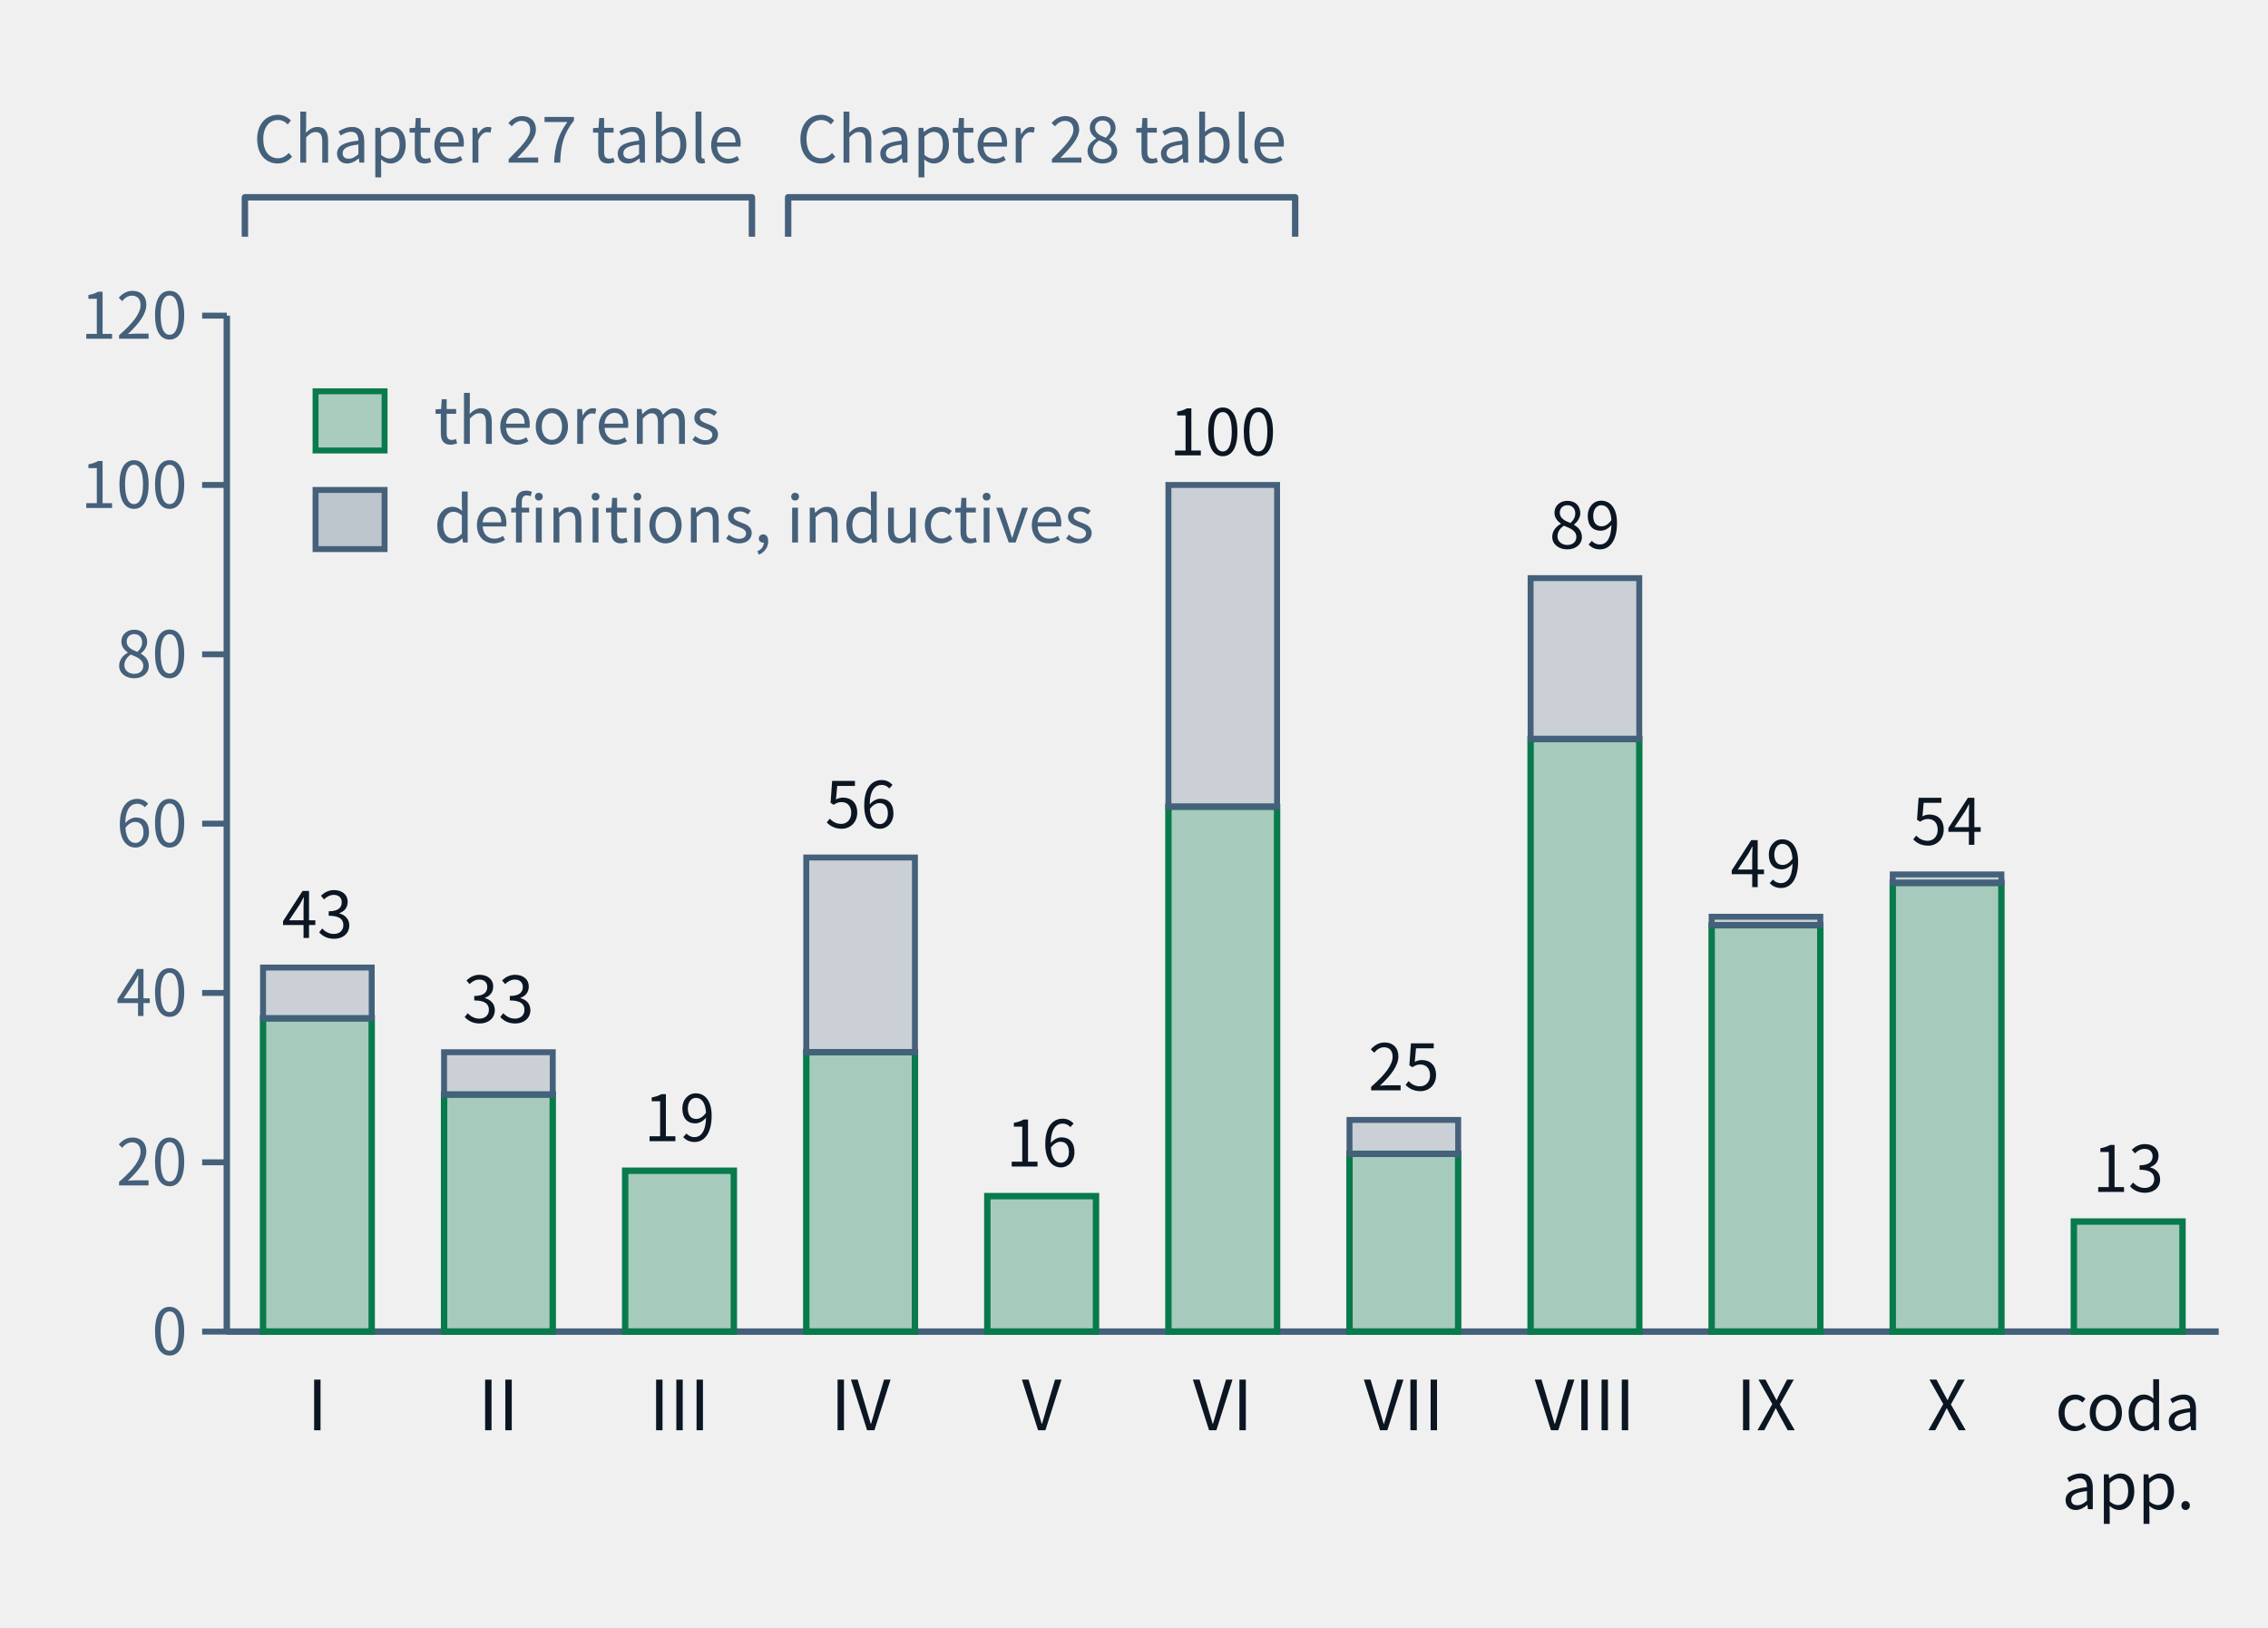
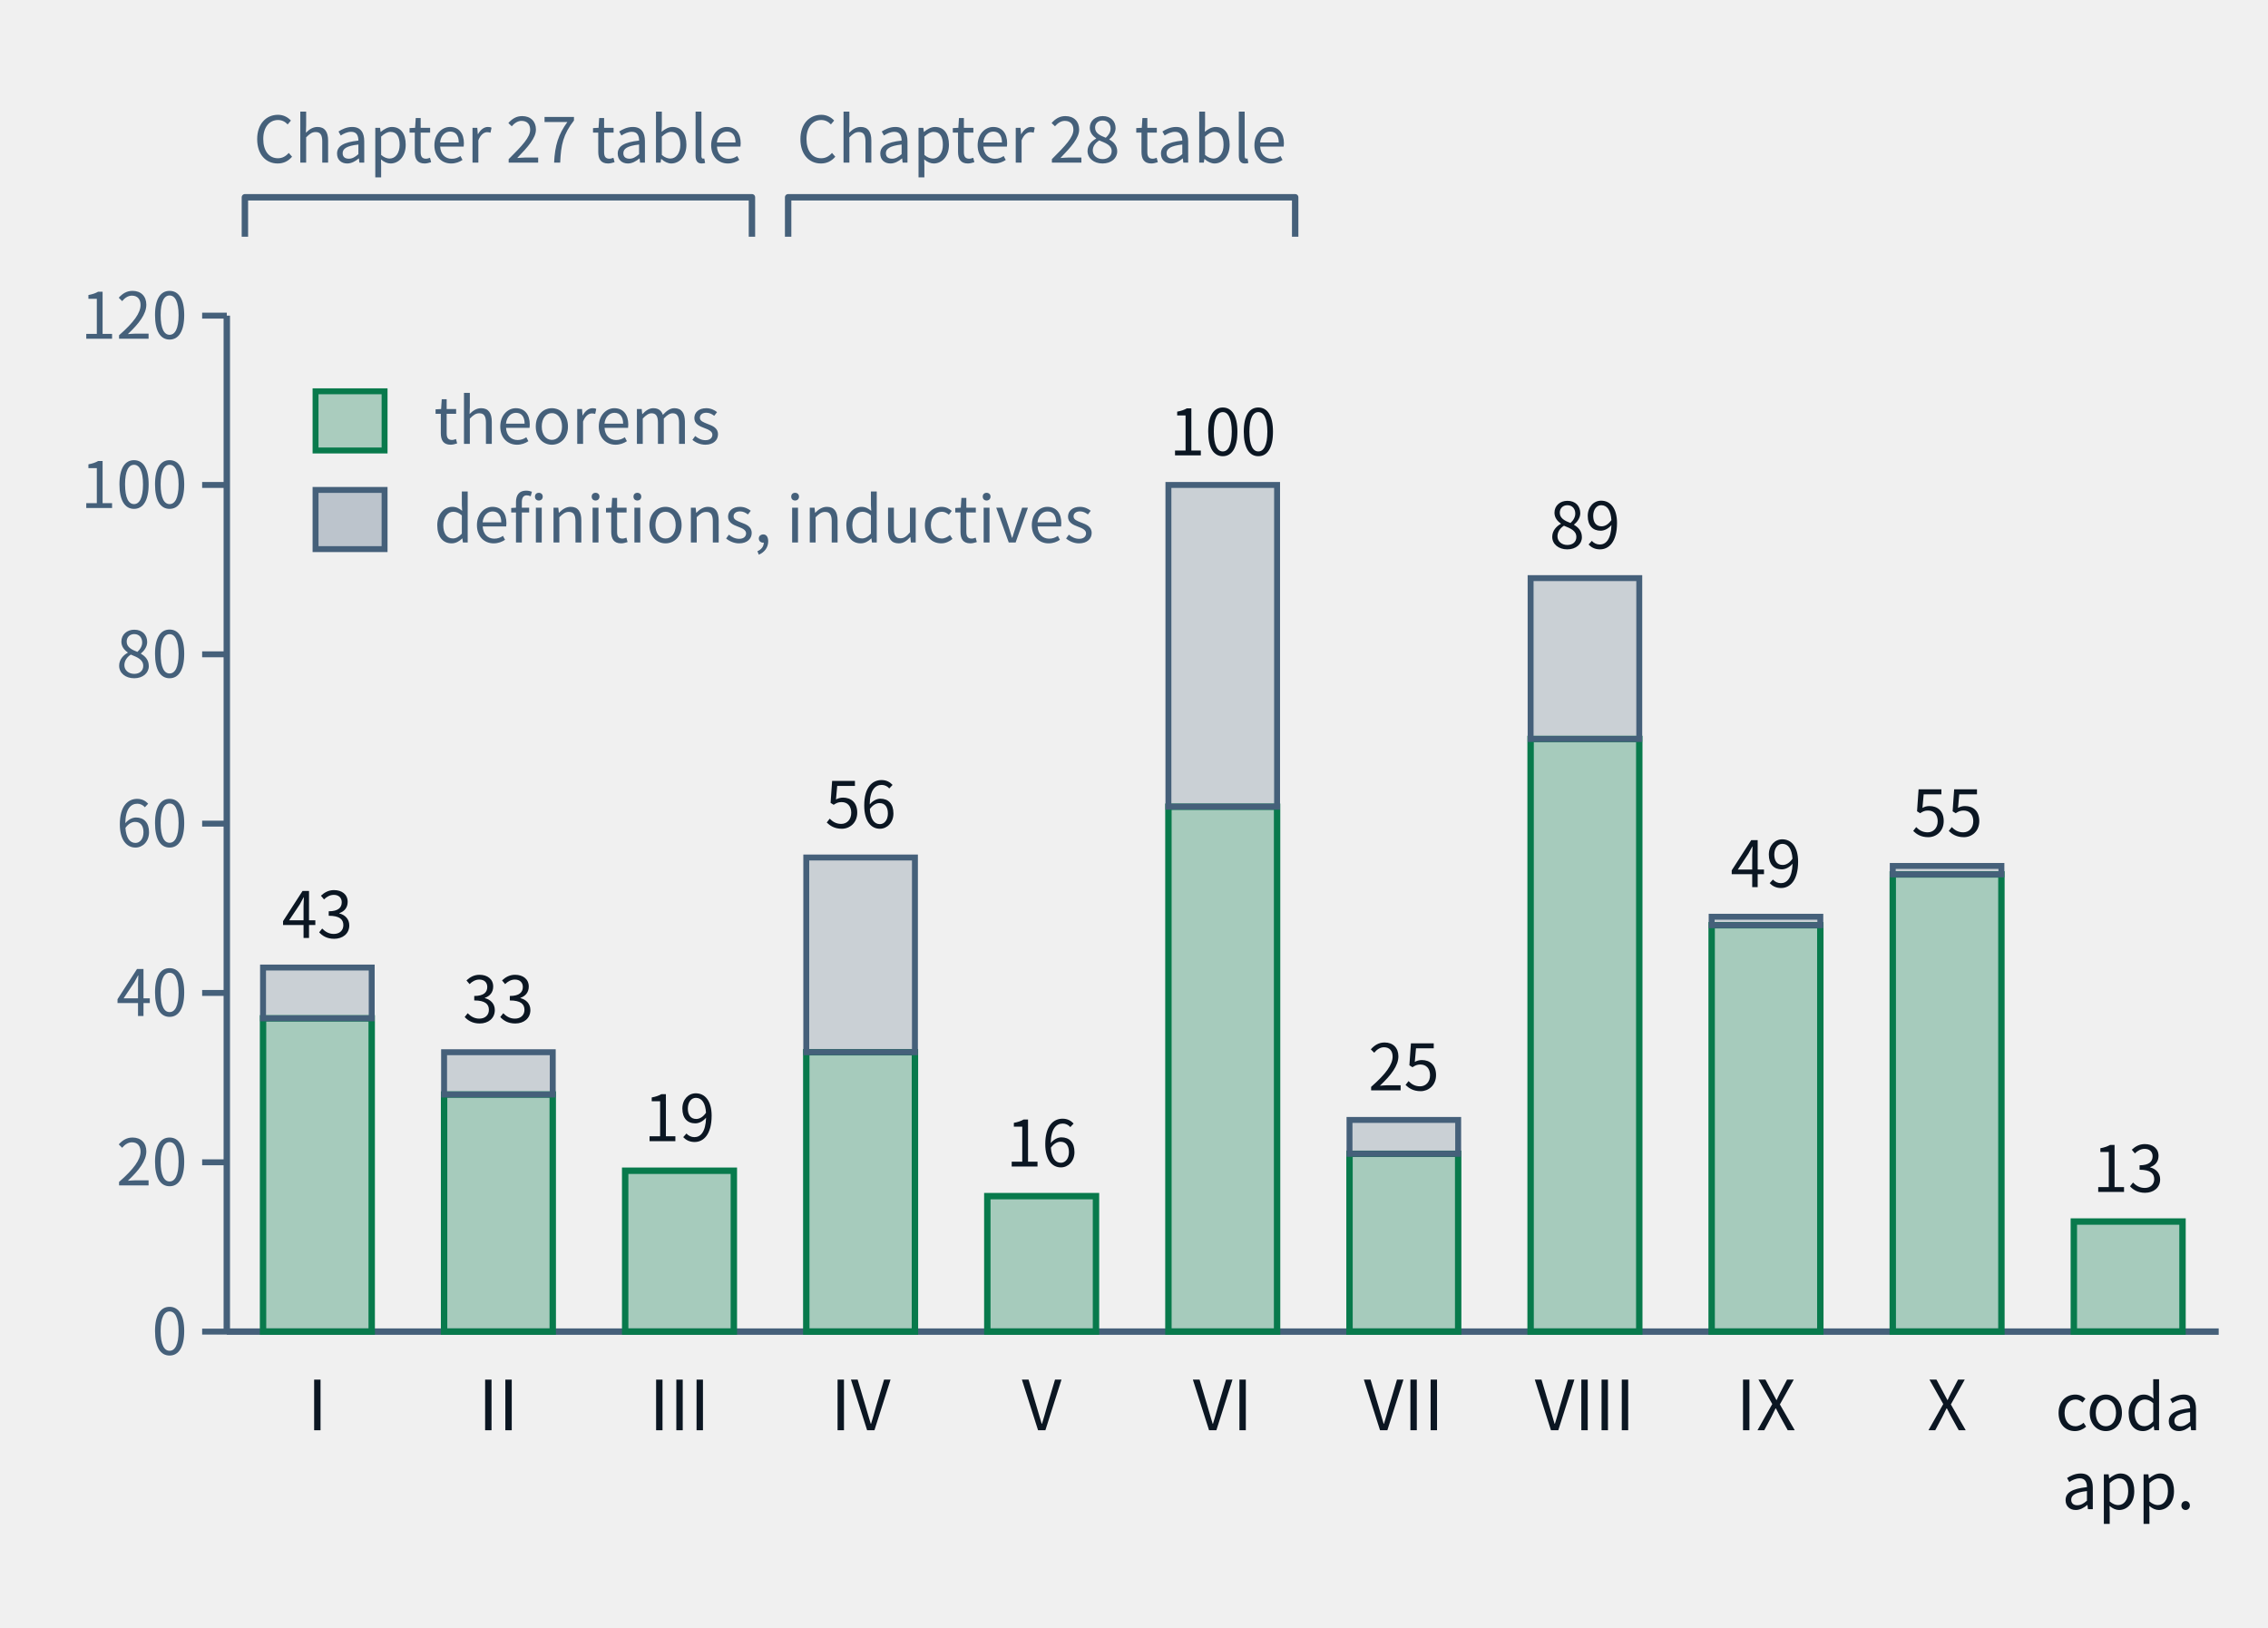
- <svg xmlns="http://www.w3.org/2000/svg" class="tr-fig" data-tr-fig="ch28-declaration-parts" data-lang="en" viewBox="0 0 460 330" width="460" height="330" font-family="'Noto Sans SC', 'Noto Sans CJK SC', 'Source Sans 3', 'PingFang SC', 'Microsoft YaHei', system-ui, sans-serif" role="img" aria-label="A bar chart. Along the bottom are Parts I to X and 'coda and appendices'; each bar is the number of distinct declarations the chapters of that part cite with lean=, green below for declarations of kind theorem in the lock, grey above for definitions and inductive types. I: 37 theorems, 6 other; II: 28 theorems, 5 other; III: 19 theorems, 0 other; IV: 33 theorems, 23 other; V: 16 theorems, 0 other; VI: 62 theorems, 38 other; VII: 21 theorems, 4 other; VIII: 70 theorems, 19 other; IX: 48 theorems, 1 other; X: 53 theorems, 1 other; coda and appendices: 13 theorems, 0 other. Two braces above the bars mark Parts I–III as the Chapter 27 audit table and Parts IV–VI as the Chapter 28 audit table.">
+ <svg xmlns="http://www.w3.org/2000/svg" class="tr-fig" data-tr-fig="ch28-declaration-parts" data-lang="en" viewBox="0 0 460 330" width="460" height="330" font-family="'Noto Sans SC', 'Noto Sans CJK SC', 'Source Sans 3', 'PingFang SC', 'Microsoft YaHei', system-ui, sans-serif" role="img" aria-label="A bar chart. Along the bottom are Parts I to X and 'coda and appendices'; each bar is the number of distinct declarations the chapters of that part cite with lean=, green below for declarations of kind theorem in the lock, grey above for definitions and inductive types. I: 37 theorems, 6 other; II: 28 theorems, 5 other; III: 19 theorems, 0 other; IV: 33 theorems, 23 other; V: 16 theorems, 0 other; VI: 62 theorems, 38 other; VII: 21 theorems, 4 other; VIII: 70 theorems, 19 other; IX: 48 theorems, 1 other; X: 54 theorems, 1 other; coda and appendices: 13 theorems, 0 other. Two braces above the bars mark Parts I–III as the Chapter 27 audit table and Parts IV–VI as the Chapter 28 audit table.">
  <style>.ts-ink{stroke:#0b1622}.tf-ink{fill:#0b1622}.ts-dim{stroke:#45607a}.tf-dim{fill:#45607a}.ts-faint{stroke:#9db3c4}.tf-faint{fill:#9db3c4}.ts-edge{stroke:#b9d0dd}.tf-edge{fill:#b9d0dd}.ts-hot{stroke:#5f9bb5}.tf-hot{fill:#5f9bb5}.ts-bg{stroke:#ffffff}.tf-bg{fill:#ffffff}.ts-panel{stroke:#eef5f9}.tf-panel{fill:#eef5f9}.ts-sheet{stroke:#f7fbfd}.tf-sheet{fill:#f7fbfd}.ts-cyan{stroke:#007c8a}.tf-cyan{fill:#007c8a}.ts-magenta{stroke:#b0128f}.tf-magenta{fill:#b0128f}.ts-amber{stroke:#946200}.tf-amber{fill:#946200}.ts-violet{stroke:#5a45c8}.tf-violet{fill:#5a45c8}.ts-ok{stroke:#087a4c}.tf-ok{fill:#087a4c}.ts-warn{stroke:#c21f3a}.tf-warn{fill:#c21f3a}.ts-blue{stroke:#1d5fd0}.tf-blue{fill:#1d5fd0}.ts-orange{stroke:#b85410}.tf-orange{fill:#b85410}.ts-sigma{stroke:#28405a}.tf-sigma{fill:#28405a}@media (prefers-color-scheme:dark){.ts-ink{stroke:#d4efff}.tf-ink{fill:#d4efff}.ts-dim{stroke:#6f8ea5}.tf-dim{fill:#6f8ea5}.ts-faint{stroke:#34506a}.tf-faint{fill:#34506a}.ts-edge{stroke:#143049}.tf-edge{fill:#143049}.ts-hot{stroke:#1f5d7c}.tf-hot{fill:#1f5d7c}.ts-bg{stroke:#03060c}.tf-bg{fill:#03060c}.ts-panel{stroke:#07101b}.tf-panel{fill:#07101b}.ts-sheet{stroke:#050c16}.tf-sheet{fill:#050c16}.ts-cyan{stroke:#19f0ff}.tf-cyan{fill:#19f0ff}.ts-magenta{stroke:#ff2fd0}.tf-magenta{fill:#ff2fd0}.ts-amber{stroke:#ffc83d}.tf-amber{fill:#ffc83d}.ts-violet{stroke:#9d8cff}.tf-violet{fill:#9d8cff}.ts-ok{stroke:#46ffb2}.tf-ok{fill:#46ffb2}.ts-warn{stroke:#ff5064}.tf-warn{fill:#ff5064}.ts-blue{stroke:#2a7bff}.tf-blue{fill:#2a7bff}.ts-orange{stroke:#ff8a3c}.tf-orange{fill:#ff8a3c}.ts-sigma{stroke:#cfe3ff}.tf-sigma{fill:#cfe3ff}}</style>
  <line x1="46" y1="64" x2="46" y2="270" class="ts-dim" stroke-width="1.3" fill="none" />
  <line x1="41" y1="270" x2="46" y2="270" class="ts-dim" stroke-width="1.2" fill="none" />
  <text class="tf-dim" x="38" y="274.68" font-size="13" text-anchor="end">0</text>
  <line x1="41" y1="235.67" x2="46" y2="235.67" class="ts-dim" stroke-width="1.2" fill="none" />
  <text class="tf-dim" x="38" y="240.35" font-size="13" text-anchor="end">20</text>
  <line x1="41" y1="201.33" x2="46" y2="201.33" class="ts-dim" stroke-width="1.2" fill="none" />
  <text class="tf-dim" x="38" y="206.01" font-size="13" text-anchor="end">40</text>
  <line x1="41" y1="167" x2="46" y2="167" class="ts-dim" stroke-width="1.2" fill="none" />
  <text class="tf-dim" x="38" y="171.68" font-size="13" text-anchor="end">60</text>
  <line x1="41" y1="132.67" x2="46" y2="132.67" class="ts-dim" stroke-width="1.2" fill="none" />
  <text class="tf-dim" x="38" y="137.35" font-size="13" text-anchor="end">80</text>
  <line x1="41" y1="98.33" x2="46" y2="98.33" class="ts-dim" stroke-width="1.2" fill="none" />
  <text class="tf-dim" x="38" y="103.01" font-size="13" text-anchor="end">100</text>
  <line x1="41" y1="64" x2="46" y2="64" class="ts-dim" stroke-width="1.2" fill="none" />
  <text class="tf-dim" x="38" y="68.68" font-size="13" text-anchor="end">120</text>
  <line x1="46" y1="270" x2="450" y2="270" class="ts-dim" stroke-width="1.3" fill="none" />
  <rect x="53.35" y="206.48" width="22.04" height="63.52" class="ts-ok tf-ok" stroke-width="1.3" fill-opacity="0.32" />
  <rect x="53.35" y="196.18" width="22.04" height="10.3" class="ts-dim tf-dim" stroke-width="1.2" fill-opacity="0.22" />
  <text class="tf-ink" x="64.36" y="190.18" font-size="13" text-anchor="middle">43</text>
  <text class="tf-ink" x="64.36" y="290" font-size="14" text-anchor="middle">I</text>
  <rect x="90.07" y="221.93" width="22.04" height="48.07" class="ts-ok tf-ok" stroke-width="1.3" fill-opacity="0.32" />
  <rect x="90.07" y="213.35" width="22.04" height="8.58" class="ts-dim tf-dim" stroke-width="1.2" fill-opacity="0.22" />
  <text class="tf-ink" x="101.09" y="207.35" font-size="13" text-anchor="middle">33</text>
  <text class="tf-ink" x="101.09" y="290" font-size="14" text-anchor="middle">II</text>
  <rect x="126.8" y="237.38" width="22.04" height="32.62" class="ts-ok tf-ok" stroke-width="1.3" fill-opacity="0.32" />
  <text class="tf-ink" x="137.82" y="231.38" font-size="13" text-anchor="middle">19</text>
  <text class="tf-ink" x="137.82" y="290" font-size="14" text-anchor="middle">III</text>
  <rect x="163.53" y="213.35" width="22.04" height="56.65" class="ts-ok tf-ok" stroke-width="1.3" fill-opacity="0.32" />
  <rect x="163.53" y="173.87" width="22.04" height="39.48" class="ts-dim tf-dim" stroke-width="1.2" fill-opacity="0.22" />
  <text class="tf-ink" x="174.55" y="167.87" font-size="13" text-anchor="middle">56</text>
  <text class="tf-ink" x="174.55" y="290" font-size="14" text-anchor="middle">IV</text>
  <rect x="200.25" y="242.53" width="22.04" height="27.47" class="ts-ok tf-ok" stroke-width="1.3" fill-opacity="0.32" />
  <text class="tf-ink" x="211.27" y="236.53" font-size="13" text-anchor="middle">16</text>
  <text class="tf-ink" x="211.27" y="290" font-size="14" text-anchor="middle">V</text>
  <rect x="236.98" y="163.57" width="22.04" height="106.43" class="ts-ok tf-ok" stroke-width="1.3" fill-opacity="0.32" />
  <rect x="236.98" y="98.33" width="22.04" height="65.23" class="ts-dim tf-dim" stroke-width="1.2" fill-opacity="0.22" />
  <text class="tf-ink" x="248" y="92.33" font-size="13" text-anchor="middle">100</text>
  <text class="tf-ink" x="248" y="290" font-size="14" text-anchor="middle">VI</text>
  <rect x="273.71" y="233.95" width="22.04" height="36.05" class="ts-ok tf-ok" stroke-width="1.3" fill-opacity="0.32" />
  <rect x="273.71" y="227.08" width="22.04" height="6.87" class="ts-dim tf-dim" stroke-width="1.2" fill-opacity="0.22" />
  <text class="tf-ink" x="284.73" y="221.08" font-size="13" text-anchor="middle">25</text>
  <text class="tf-ink" x="284.73" y="290" font-size="14" text-anchor="middle">VII</text>
  <rect x="310.44" y="149.83" width="22.04" height="120.17" class="ts-ok tf-ok" stroke-width="1.3" fill-opacity="0.32" />
  <rect x="310.44" y="117.22" width="22.04" height="32.62" class="ts-dim tf-dim" stroke-width="1.2" fill-opacity="0.22" />
  <text class="tf-ink" x="321.45" y="111.22" font-size="13" text-anchor="middle">89</text>
  <text class="tf-ink" x="321.45" y="290" font-size="14" text-anchor="middle">VIII</text>
  <rect x="347.16" y="187.6" width="22.04" height="82.4" class="ts-ok tf-ok" stroke-width="1.3" fill-opacity="0.32" />
  <rect x="347.16" y="185.88" width="22.04" height="1.72" class="ts-dim tf-dim" stroke-width="1.2" fill-opacity="0.22" />
  <text class="tf-ink" x="358.18" y="179.88" font-size="13" text-anchor="middle">49</text>
  <text class="tf-ink" x="358.18" y="290" font-size="14" text-anchor="middle">IX</text>
-   <rect x="383.89" y="179.02" width="22.04" height="90.98" class="ts-ok tf-ok" stroke-width="1.3" fill-opacity="0.32" />
-   <rect x="383.89" y="177.3" width="22.04" height="1.72" class="ts-dim tf-dim" stroke-width="1.2" fill-opacity="0.22" />
-   <text class="tf-ink" x="394.91" y="171.3" font-size="13" text-anchor="middle">54</text>
+   <rect x="383.89" y="177.3" width="22.04" height="92.7" class="ts-ok tf-ok" stroke-width="1.3" fill-opacity="0.32" />
+   <rect x="383.89" y="175.58" width="22.04" height="1.72" class="ts-dim tf-dim" stroke-width="1.2" fill-opacity="0.22" />
+   <text class="tf-ink" x="394.91" y="169.58" font-size="13" text-anchor="middle">55</text>
  <text class="tf-ink" x="394.91" y="290" font-size="14" text-anchor="middle">X</text>
  <rect x="420.62" y="247.68" width="22.04" height="22.32" class="ts-ok tf-ok" stroke-width="1.3" fill-opacity="0.32" />
  <text class="tf-ink" x="431.64" y="241.68" font-size="13" text-anchor="middle">13</text>
  <text class="tf-ink" x="431.64" y="290" font-size="13" text-anchor="middle">coda</text>
  <text class="tf-ink" x="431.64" y="306" font-size="13" text-anchor="middle">app.</text>
  <path d="M49.67 48 L49.67 40 L152.51 40 L152.51 48" class="ts-dim" stroke-width="1.3" stroke-linejoin="round" fill="none" />
  <text class="tf-dim" x="101.09" y="32.98" font-size="13" text-anchor="middle">Chapter 27 table</text>
  <path d="M159.85 48 L159.85 40 L262.69 40 L262.69 48" class="ts-dim" stroke-width="1.3" stroke-linejoin="round" fill="none" />
  <text class="tf-dim" x="211.27" y="32.98" font-size="13" text-anchor="middle">Chapter 28 table</text>
  <rect x="64" y="79.34" width="14" height="12" class="ts-ok tf-ok" stroke-width="1.2" fill-opacity="0.3" />
  <text class="tf-dim" x="88" y="90" font-size="13">theorems</text>
  <rect x="64" y="99.34" width="14" height="12" class="ts-dim tf-dim" stroke-width="1.2" fill-opacity="0.3" />
  <text class="tf-dim" x="88" y="110" font-size="13">definitions, inductives</text>
</svg>
